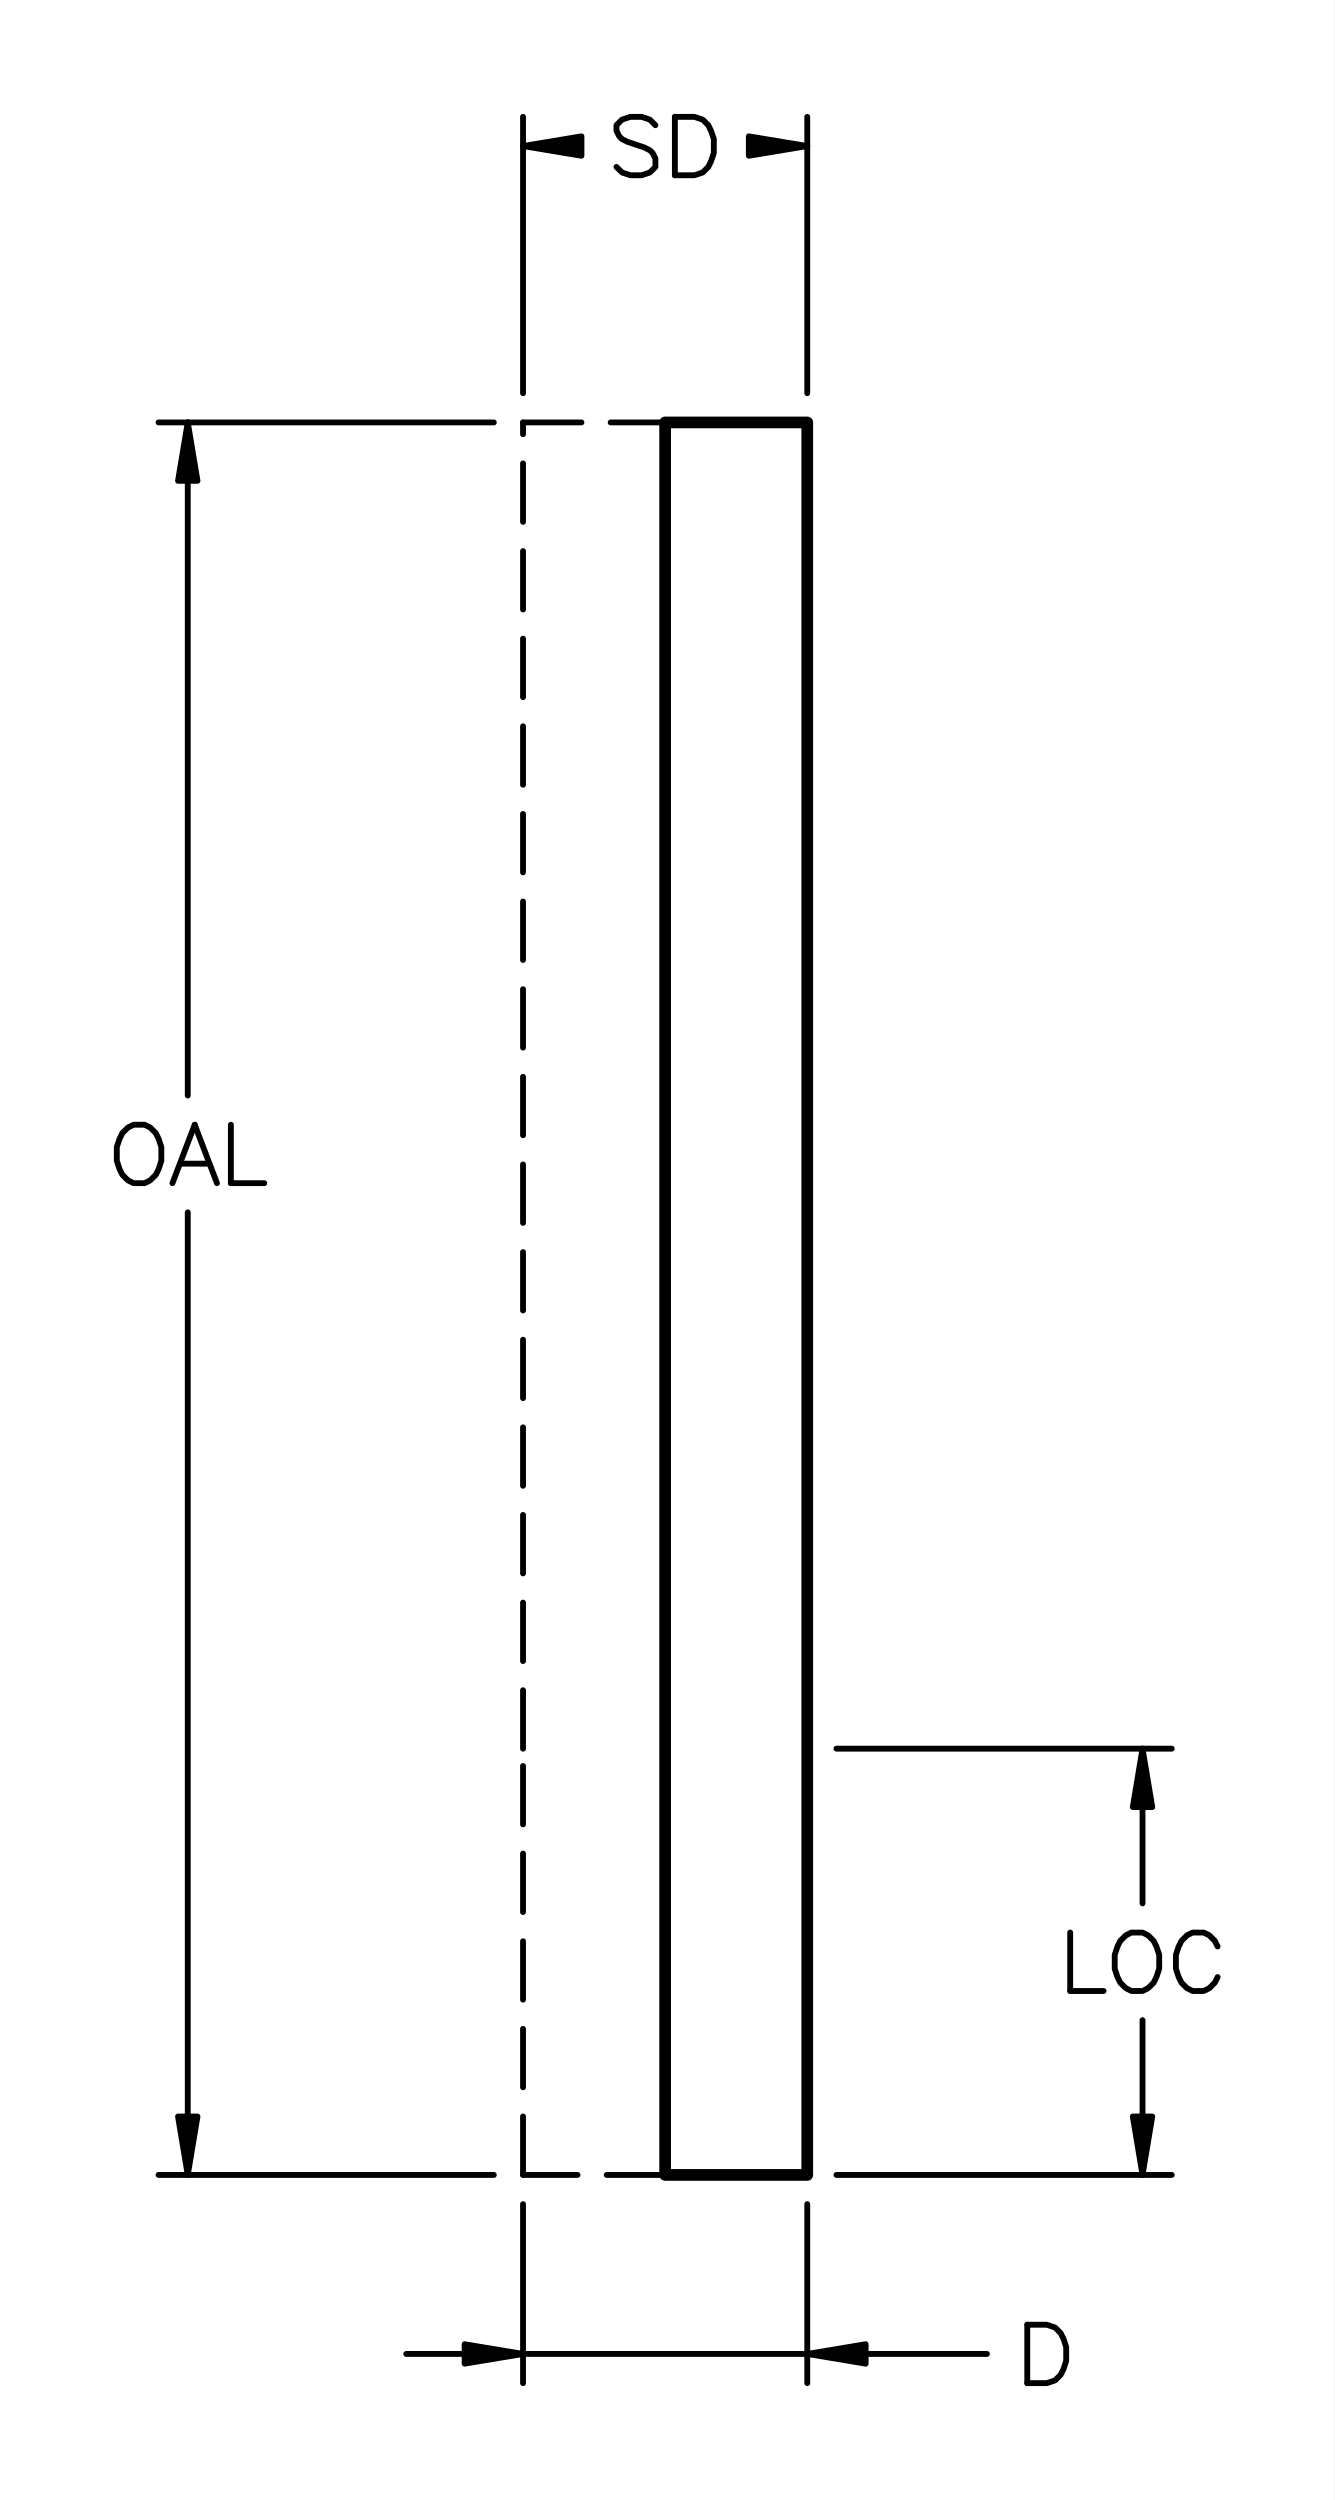
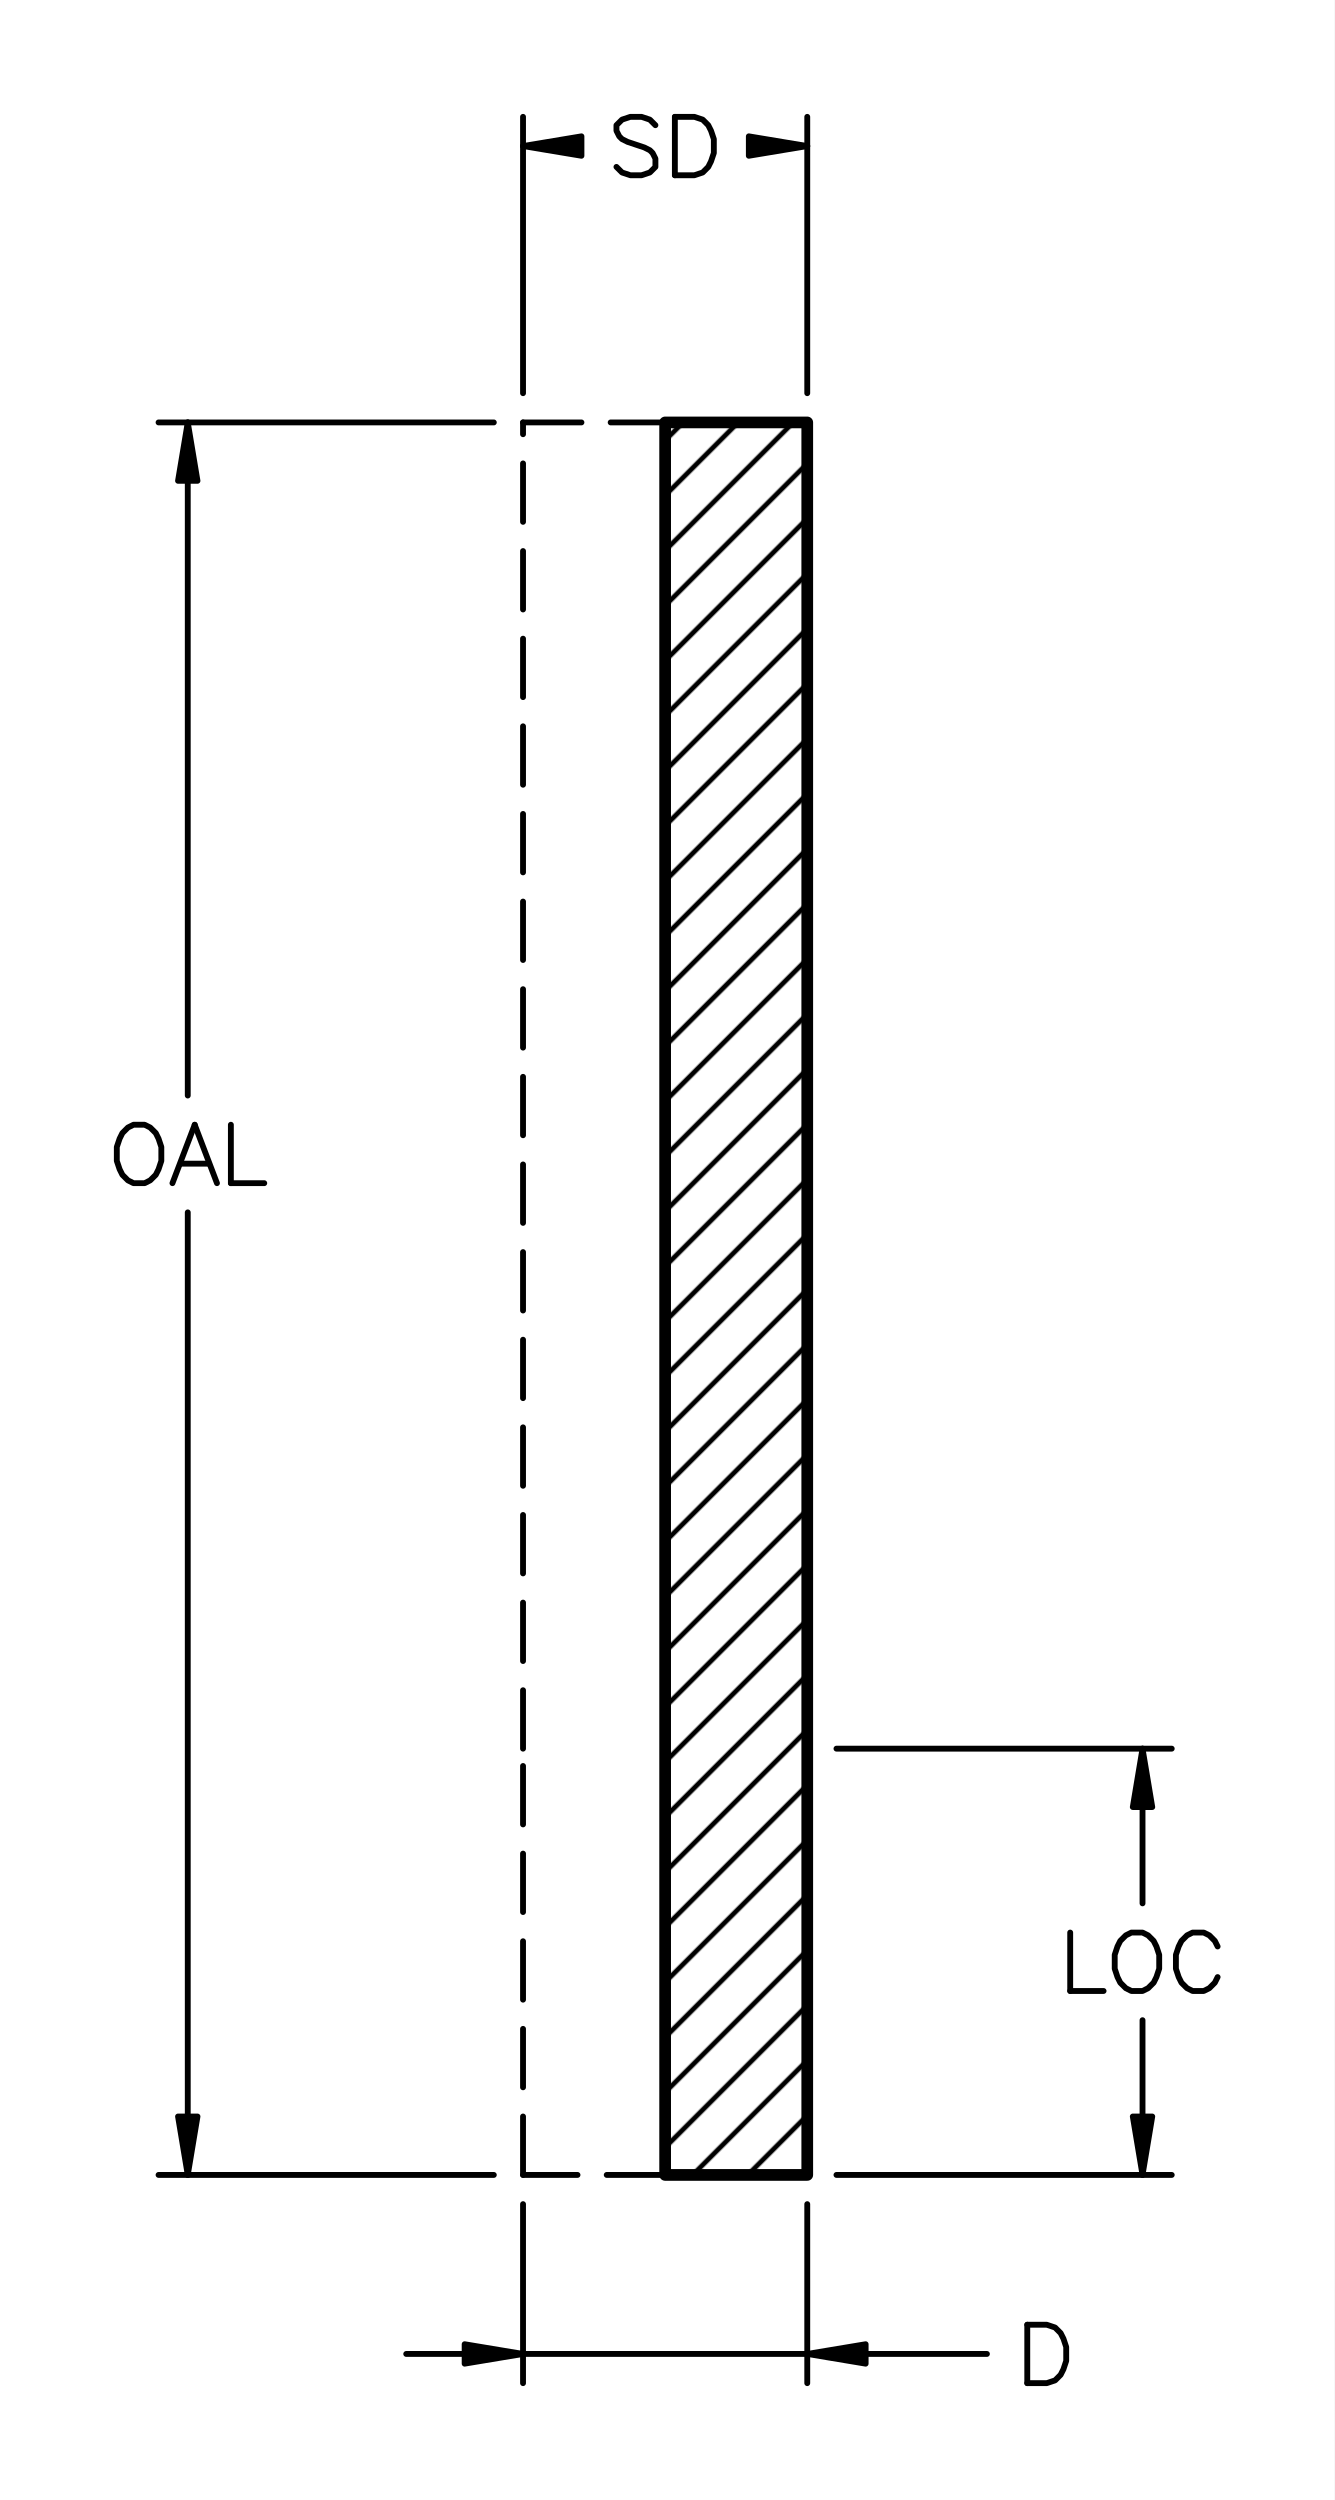
<svg xmlns="http://www.w3.org/2000/svg" width="68.532mm" height="128.386mm" viewBox="-22.293 -72.895 44.727 83.79">
  <rect x="-22.293" y="-72.895" width="44.727" height="83.79" class="paper" fill="white" />
+   <defs>
+     <pattern id="hatch1" patternUnits="userSpaceOnUse" width="1.305" height="1.305" patternTransform="rotate(-45)">
+       <line x1="0" y1="0.653" x2="1.305" y2="0.653" stroke="black" stroke-width="0.163" />
+     </pattern>
+   </defs>
+   <path d="M 0 0 L 4.763 0 L 4.763 -14.287 L 4.763 -58.737 L 0 -58.737 L 0 0" class="hatch" fill="url(#hatch1)" stroke="none" />
  <path d="M 0 0 L 4.763 0 L 4.763 -14.287 L 4.763 -58.737 L 0 -58.737 L 0 0" class="ink" fill="none" stroke="black" stroke-width="0.392" stroke-linecap="round" stroke-linejoin="round" />
  <path d="M 0 0 L -4.763 0" class="ink" fill="none" stroke="black" stroke-dasharray="1.958 0.979" stroke-width="0.196" stroke-linecap="round" stroke-linejoin="round" />
  <path d="M -4.763 0 L -4.763 -14.287" class="ink" fill="none" stroke="black" stroke-dasharray="1.958 0.979" stroke-width="0.196" stroke-linecap="round" stroke-linejoin="round" />
  <path d="M -4.763 -14.287 L -4.763 -58.737" class="ink" fill="none" stroke="black" stroke-dasharray="1.958 0.979" stroke-width="0.196" stroke-linecap="round" stroke-linejoin="round" />
  <path d="M -4.763 -58.737 L 0 -58.737" class="ink" fill="none" stroke="black" stroke-dasharray="1.958 0.979" stroke-width="0.196" stroke-linecap="round" stroke-linejoin="round" />
  <path d="M -4.763 0.979 L -4.763 6.979" class="ink" fill="none" stroke="black" stroke-width="0.196" stroke-linecap="round" stroke-linejoin="round" />
  <path d="M 4.763 0.979 L 4.763 6.979" class="ink" fill="none" stroke="black" stroke-width="0.196" stroke-linecap="round" stroke-linejoin="round" />
  <path d="M -8.678 6 L 10.785 6" class="ink" fill="none" stroke="black" stroke-width="0.196" stroke-linecap="round" stroke-linejoin="round" />
  <path d="M -4.763 6 L -6.72 6.326 L -6.72 5.674 L -4.763 6" class="ink solid" fill="black" stroke="black" stroke-width="0.196" stroke-linecap="round" stroke-linejoin="round" />
  <path d="M 4.763 6 L 6.72 5.674 L 6.72 6.326 L 4.763 6" class="ink solid" fill="black" stroke="black" stroke-width="0.196" stroke-linecap="round" stroke-linejoin="round" />
  <g>
    <rect x="10.179" y="3.063" width="5.221" height="5.874" fill="none" pointer-events="all" />
    <path d="M 12.137 5.021 L 12.137 6.979" class="ink" fill="none" stroke="black" stroke-width="0.196" stroke-linecap="round" stroke-linejoin="round" />
    <path d="M 12.137 5.021 L 12.789 5.021 L 13.069 5.114 L 13.255 5.301 L 13.349 5.487 L 13.442 5.767 L 13.442 6.233 L 13.349 6.513 L 13.255 6.699 L 13.069 6.886 L 12.789 6.979 L 12.137 6.979" class="ink" fill="none" stroke="black" stroke-width="0.196" stroke-linecap="round" stroke-linejoin="round" />
  </g>
  <path d="M 5.742 0 L 16.979 0" class="ink" fill="none" stroke="black" stroke-width="0.196" stroke-linecap="round" stroke-linejoin="round" />
  <path d="M 5.742 -14.287 L 16.979 -14.287" class="ink" fill="none" stroke="black" stroke-width="0.196" stroke-linecap="round" stroke-linejoin="round" />
  <path d="M 16 0 L 16 -5.186" class="ink" fill="none" stroke="black" stroke-width="0.196" stroke-linecap="round" stroke-linejoin="round" />
  <path d="M 16 -9.102 L 16 -14.287" class="ink" fill="none" stroke="black" stroke-width="0.196" stroke-linecap="round" stroke-linejoin="round" />
  <path d="M 16 0 L 15.674 -1.958 L 16.326 -1.958 L 16 0" class="ink solid" fill="black" stroke="black" stroke-width="0.196" stroke-linecap="round" stroke-linejoin="round" />
  <path d="M 16 -14.287 L 16.326 -12.33 L 15.674 -12.33 L 16 -14.287" class="ink solid" fill="black" stroke="black" stroke-width="0.196" stroke-linecap="round" stroke-linejoin="round" />
  <g>
    <rect x="11.618" y="-10.081" width="8.857" height="5.874" fill="none" pointer-events="all" />
    <path d="M 13.576 -8.123 L 13.576 -6.165" class="ink" fill="none" stroke="black" stroke-width="0.196" stroke-linecap="round" stroke-linejoin="round" />
    <path d="M 13.576 -6.165 L 14.695 -6.165" class="ink" fill="none" stroke="black" stroke-width="0.196" stroke-linecap="round" stroke-linejoin="round" />
    <path d="M 15.627 -8.123 L 15.441 -8.03 L 15.254 -7.843 L 15.161 -7.657 L 15.068 -7.377 L 15.068 -6.911 L 15.161 -6.631 L 15.254 -6.444 L 15.441 -6.258 L 15.627 -6.165 L 16 -6.165 L 16.186 -6.258 L 16.373 -6.444 L 16.466 -6.631 L 16.559 -6.911 L 16.559 -7.377 L 16.466 -7.657 L 16.373 -7.843 L 16.186 -8.03 L 16 -8.123 L 15.627 -8.123" class="ink" fill="none" stroke="black" stroke-width="0.196" stroke-linecap="round" stroke-linejoin="round" />
    <path d="M 18.517 -7.657 L 18.424 -7.843 L 18.238 -8.03 L 18.051 -8.123 L 17.678 -8.123 L 17.492 -8.03 L 17.305 -7.843 L 17.212 -7.657 L 17.119 -7.377 L 17.119 -6.911 L 17.212 -6.631 L 17.305 -6.444 L 17.492 -6.258 L 17.678 -6.165 L 18.051 -6.165 L 18.238 -6.258 L 18.424 -6.444 L 18.517 -6.631" class="ink" fill="none" stroke="black" stroke-width="0.196" stroke-linecap="round" stroke-linejoin="round" />
  </g>
  <path d="M -5.742 0 L -16.979 0" class="ink" fill="none" stroke="black" stroke-width="0.196" stroke-linecap="round" stroke-linejoin="round" />
  <path d="M -5.742 -58.737 L -16.979 -58.737" class="ink" fill="none" stroke="black" stroke-width="0.196" stroke-linecap="round" stroke-linejoin="round" />
  <path d="M -16 0 L -16 -32.261" class="ink" fill="none" stroke="black" stroke-width="0.196" stroke-linecap="round" stroke-linejoin="round" />
  <path d="M -16 -36.177 L -16 -58.737" class="ink" fill="none" stroke="black" stroke-width="0.196" stroke-linecap="round" stroke-linejoin="round" />
  <path d="M -16 0 L -16.326 -1.958 L -15.674 -1.958 L -16 0" class="ink solid" fill="black" stroke="black" stroke-width="0.196" stroke-linecap="round" stroke-linejoin="round" />
  <path d="M -16 -58.737 L -15.674 -56.78 L -16.326 -56.78 L -16 -58.737" class="ink solid" fill="black" stroke="black" stroke-width="0.196" stroke-linecap="round" stroke-linejoin="round" />
  <g>
    <rect x="-20.335" y="-37.156" width="8.857" height="5.874" fill="none" pointer-events="all" />
    <path d="M -17.818 -35.198 L -18.005 -35.105 L -18.191 -34.919 L -18.284 -34.732 L -18.378 -34.452 L -18.378 -33.986 L -18.284 -33.706 L -18.191 -33.52 L -18.005 -33.334 L -17.818 -33.24 L -17.445 -33.24 L -17.259 -33.334 L -17.072 -33.52 L -16.979 -33.706 L -16.886 -33.986 L -16.886 -34.452 L -16.979 -34.732 L -17.072 -34.919 L -17.259 -35.105 L -17.445 -35.198 L -17.818 -35.198" class="ink" fill="none" stroke="black" stroke-width="0.196" stroke-linecap="round" stroke-linejoin="round" />
    <path d="M -15.767 -35.198 L -16.513 -33.24" class="ink" fill="none" stroke="black" stroke-width="0.196" stroke-linecap="round" stroke-linejoin="round" />
    <path d="M -15.767 -35.198 L -15.021 -33.24" class="ink" fill="none" stroke="black" stroke-width="0.196" stroke-linecap="round" stroke-linejoin="round" />
    <path d="M -16.233 -33.893 L -15.301 -33.893" class="ink" fill="none" stroke="black" stroke-width="0.196" stroke-linecap="round" stroke-linejoin="round" />
    <path d="M -14.555 -35.198 L -14.555 -33.24" class="ink" fill="none" stroke="black" stroke-width="0.196" stroke-linecap="round" stroke-linejoin="round" />
    <path d="M -14.555 -33.24 L -13.436 -33.24" class="ink" fill="none" stroke="black" stroke-width="0.196" stroke-linecap="round" stroke-linejoin="round" />
  </g>
  <path d="M -4.763 -59.717 L -4.763 -68.979" class="ink" fill="none" stroke="black" stroke-width="0.196" stroke-linecap="round" stroke-linejoin="round" />
  <path d="M 4.763 -59.717 L 4.763 -68.979" class="ink" fill="none" stroke="black" stroke-width="0.196" stroke-linecap="round" stroke-linejoin="round" />
  <path d="M -4.763 -68 L -2.89 -68" class="ink" fill="none" stroke="black" stroke-width="0.196" stroke-linecap="round" stroke-linejoin="round" />
  <path d="M 2.89 -68 L 4.763 -68" class="ink" fill="none" stroke="black" stroke-width="0.196" stroke-linecap="round" stroke-linejoin="round" />
  <path d="M -4.763 -68 L -2.805 -68.326 L -2.805 -67.674 L -4.763 -68" class="ink solid" fill="black" stroke="black" stroke-width="0.196" stroke-linecap="round" stroke-linejoin="round" />
  <path d="M 4.763 -68 L 2.805 -67.674 L 2.805 -68.326 L 4.763 -68" class="ink solid" fill="black" stroke="black" stroke-width="0.196" stroke-linecap="round" stroke-linejoin="round" />
  <g>
    <rect x="-3.59" y="-70.937" width="7.179" height="5.874" fill="none" pointer-events="all" />
    <path d="M -0.326 -68.699 L -0.513 -68.886 L -0.792 -68.979 L -1.165 -68.979 L -1.445 -68.886 L -1.632 -68.699 L -1.632 -68.513 L -1.538 -68.326 L -1.445 -68.233 L -1.259 -68.14 L -0.699 -67.953 L -0.513 -67.86 L -0.42 -67.767 L -0.326 -67.58 L -0.326 -67.301 L -0.513 -67.114 L -0.792 -67.021 L -1.165 -67.021 L -1.445 -67.114 L -1.632 -67.301" class="ink" fill="none" stroke="black" stroke-width="0.196" stroke-linecap="round" stroke-linejoin="round" />
    <path d="M 0.326 -68.979 L 0.326 -67.021" class="ink" fill="none" stroke="black" stroke-width="0.196" stroke-linecap="round" stroke-linejoin="round" />
    <path d="M 0.326 -68.979 L 0.979 -68.979 L 1.259 -68.886 L 1.445 -68.699 L 1.538 -68.513 L 1.632 -68.233 L 1.632 -67.767 L 1.538 -67.487 L 1.445 -67.301 L 1.259 -67.114 L 0.979 -67.021 L 0.326 -67.021" class="ink" fill="none" stroke="black" stroke-width="0.196" stroke-linecap="round" stroke-linejoin="round" />
  </g>
</svg>
